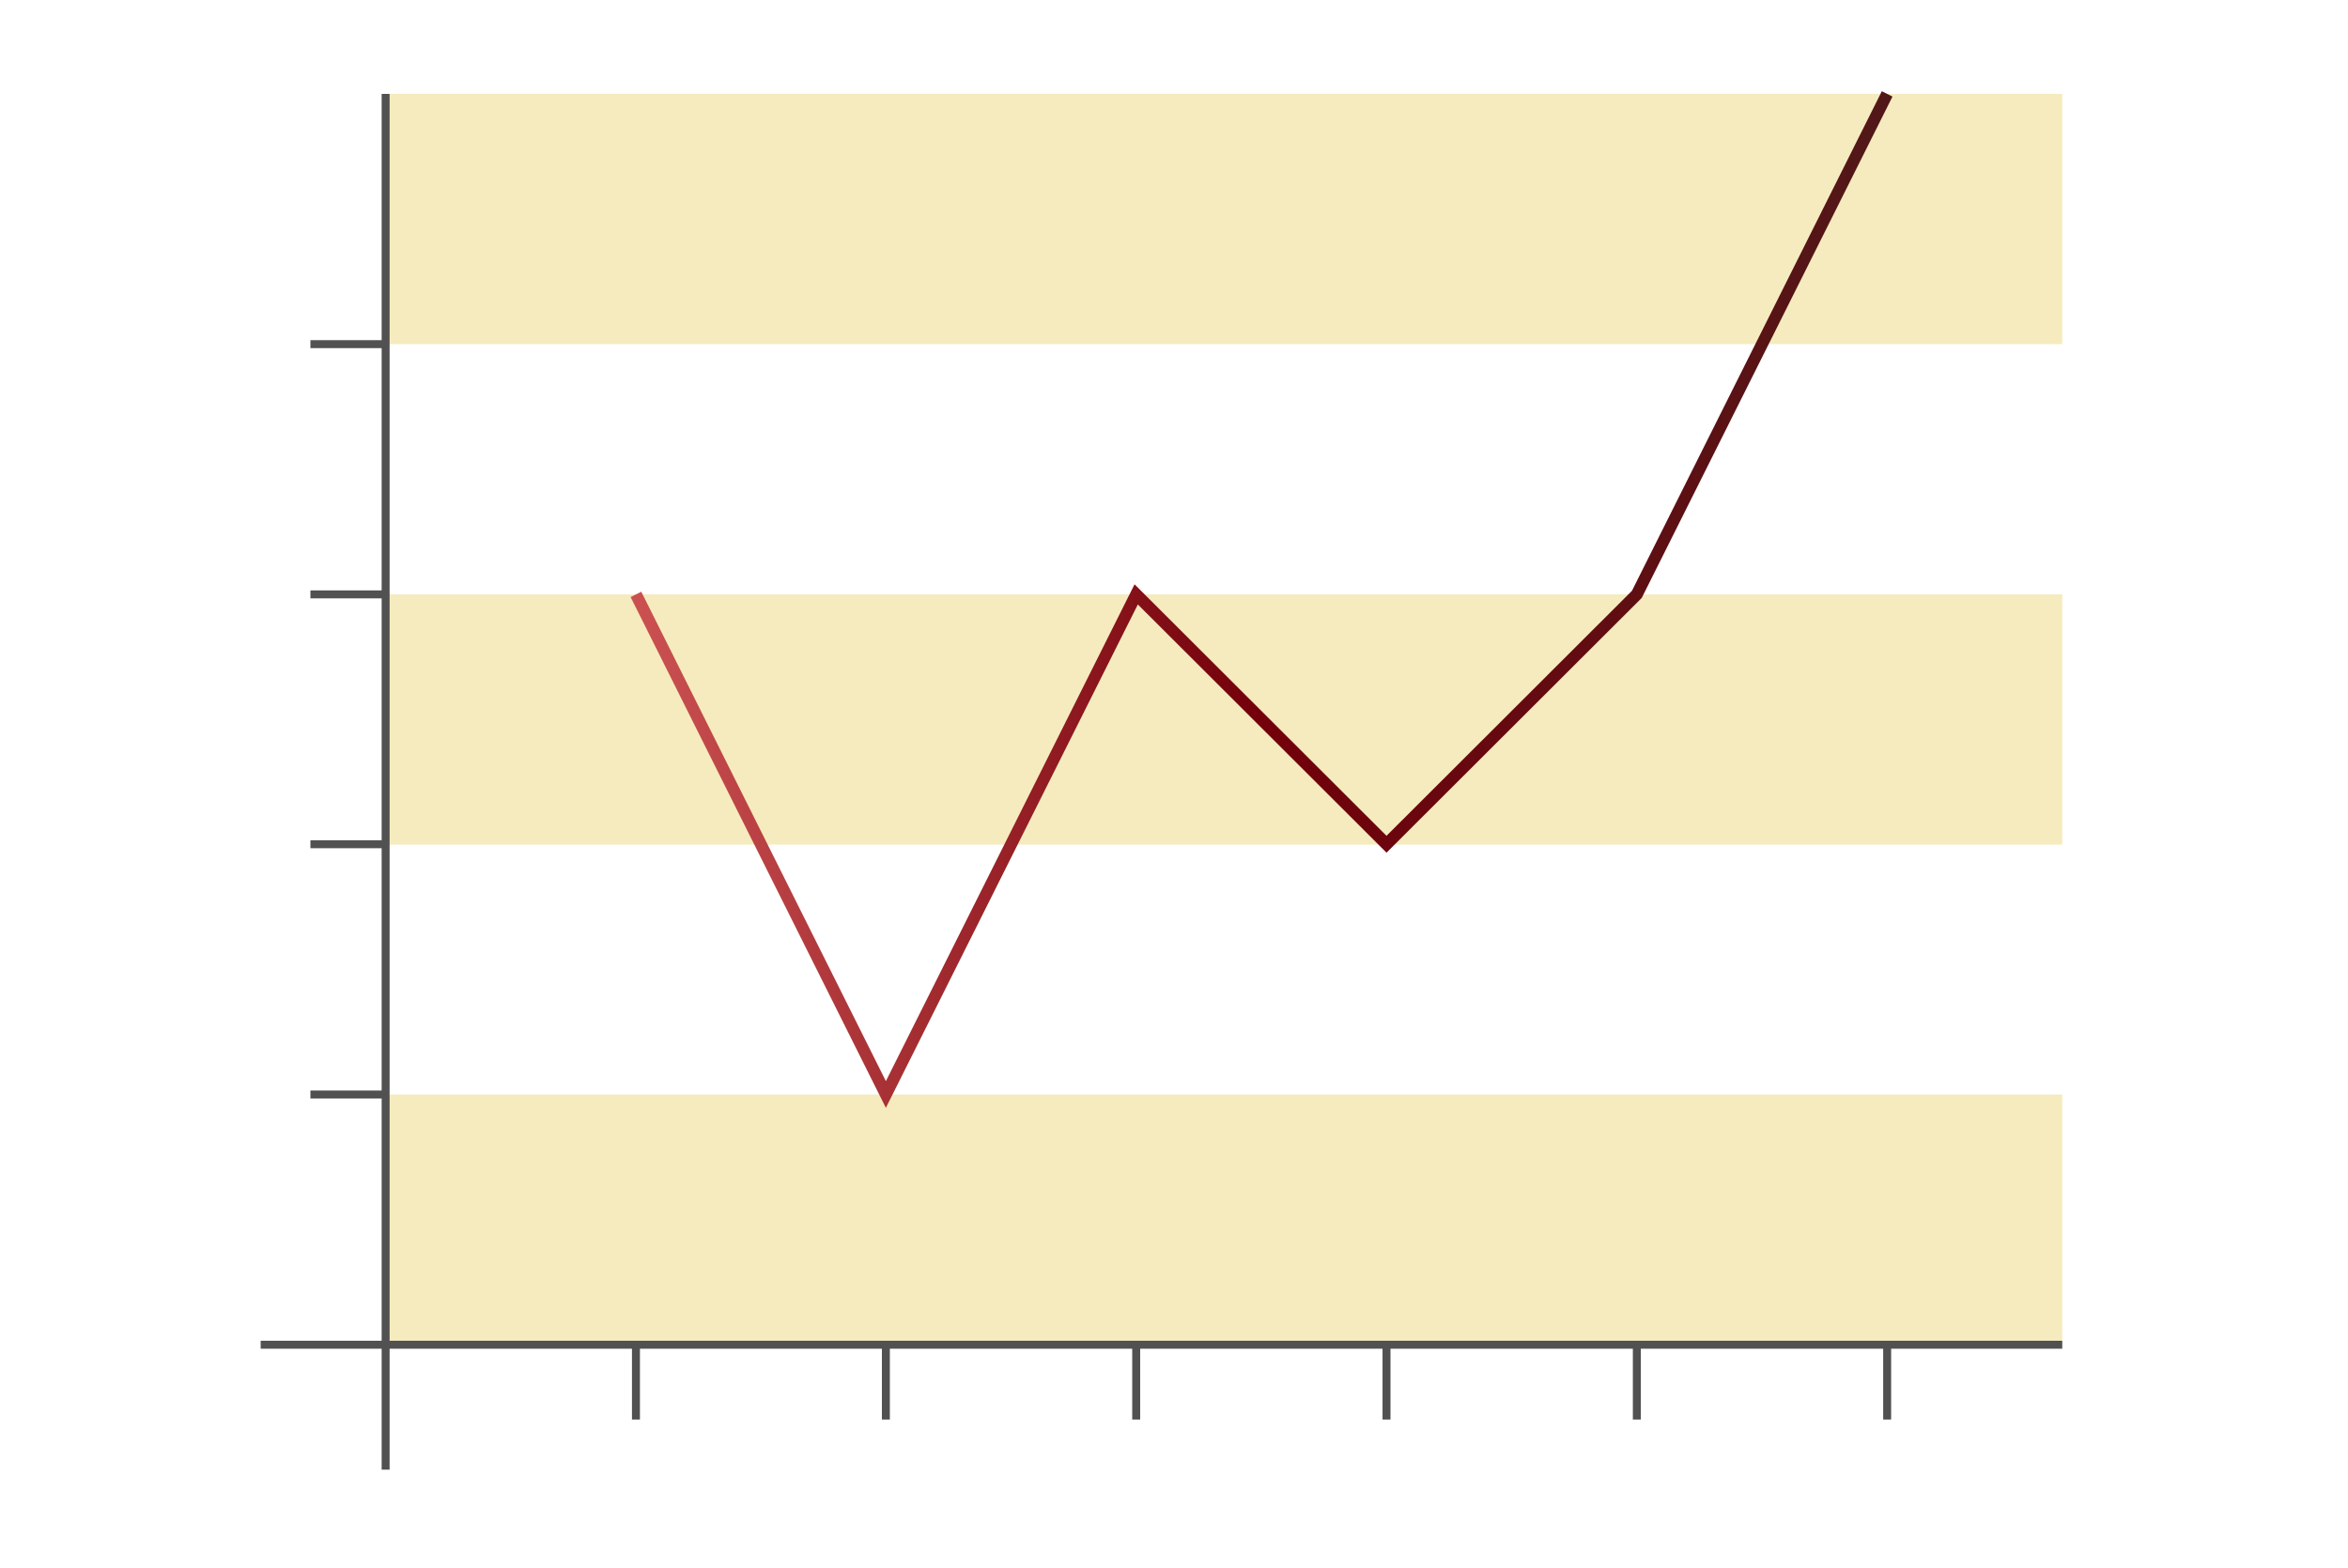
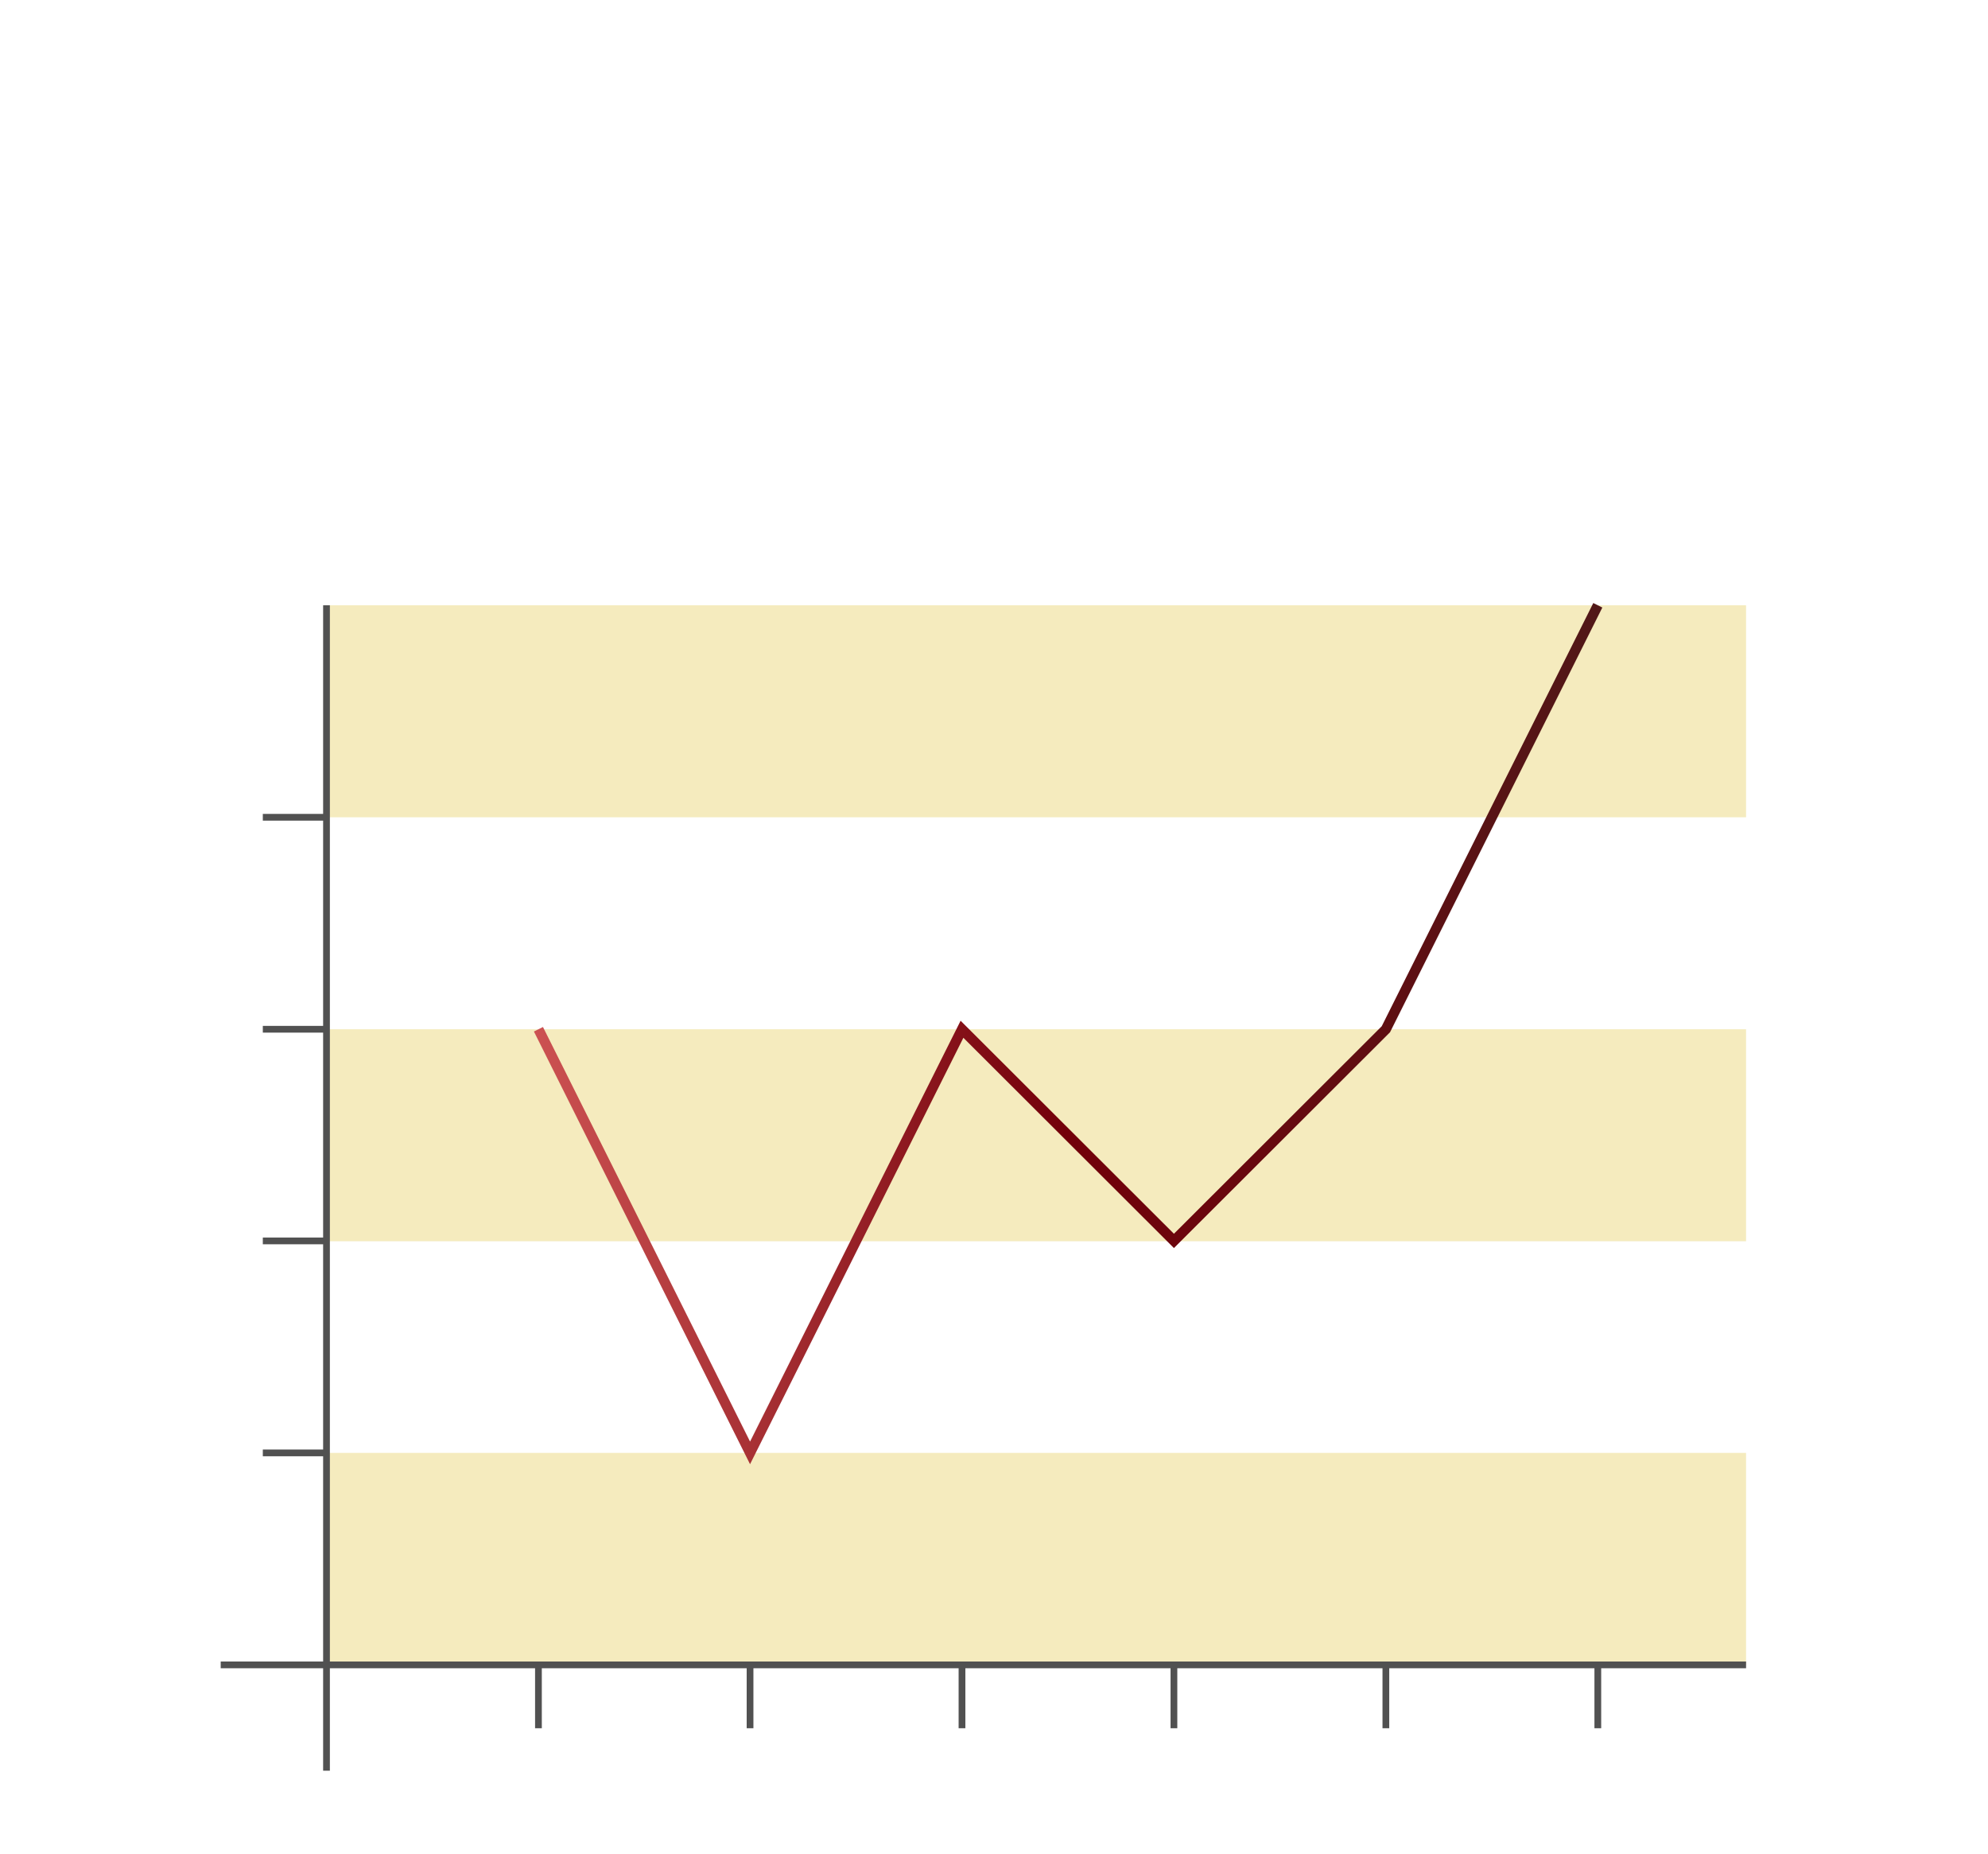
- <svg xmlns="http://www.w3.org/2000/svg" version="1.1" id="Layer_1" x="0px" y="0px" viewBox="0 0 590 394" style="enable-background:new 0 0 590 394;" xml:space="preserve">
+ <svg xmlns="http://www.w3.org/2000/svg" version="1.1" id="Layer_1" x="0px" y="0px" viewBox="0 0 590 550" style="enable-background:new 0 0 590 550;" xml:space="preserve">
  <style type="text/css">
	.st0{opacity:0.4;fill:#E5CE5C;enable-background:new    ;}
	.st1{fill:#210A0A;stroke:#515151;stroke-width:2;stroke-miterlimit:10;}
	.st2{fill:none;stroke:url(#SVGID_1_);stroke-width:3;stroke-miterlimit:10;}
</style>
  <g id="Group_7" transform="translate(-70.9 -89.2)">
    <g id="Group_5">
-       <path id="Path_4" class="st0" d="M167.8,364.3h421.3v62.9H167.8V364.3z" />
-       <path id="Path_5" class="st0" d="M167.8,238.6h421.3v62.9H167.8V238.6z" />
-       <path id="Path_6" class="st0" d="M167.8,112.8h421.3v62.9H167.8V112.8z" />
+       <path id="Path_4" class="st0" d="M167.8,520.3h421.3v62.9H167.8V520.3z" />
+       <path id="Path_5" class="st0" d="M167.8,394.6h421.3v62.9H167.8V394.6z" />
+       <path id="Path_6" class="st0" d="M167.8,268.8h421.3v62.9H167.8V268.8z" />
    </g>
    <g id="Group_6">
-       <path id="Path_7" class="st1" d="M167.8,458.6V112.8" />
-       <path id="Path_8" class="st1" d="M589.1,427.2H136.4" />
-       <path id="Path_9" class="st1" d="M230.7,427.2V446" />
-       <path id="Path_10" class="st1" d="M293.5,427.2V446" />
-       <path id="Path_11" class="st1" d="M356.4,427.2V446" />
-       <path id="Path_12" class="st1" d="M419.3,427.2V446" />
-       <path id="Path_13" class="st1" d="M482.2,427.2V446" />
-       <path id="Path_14" class="st1" d="M545.1,427.2V446" />
-       <path id="Path_15" class="st1" d="M148.9,364.3h18.9" />
-       <path id="Path_16" class="st1" d="M148.9,301.4h18.9" />
-       <path id="Path_17" class="st1" d="M148.9,238.6h18.9" />
-       <path id="Path_18" class="st1" d="M148.9,175.7h18.9" />
+       <path id="Path_7" class="st1" d="M167.8,614.6V268.8" />
+       <path id="Path_8" class="st1" d="M589.1,583.2H136.4" />
+       <path id="Path_9" class="st1" d="M230.7,583.2V602" />
+       <path id="Path_10" class="st1" d="M293.5,583.2V602" />
+       <path id="Path_11" class="st1" d="M356.4,583.2V602" />
+       <path id="Path_12" class="st1" d="M419.3,583.2V602" />
+       <path id="Path_13" class="st1" d="M482.2,583.2V602" />
+       <path id="Path_14" class="st1" d="M545.1,583.2V602" />
+       <path id="Path_15" class="st1" d="M148.9,520.3h18.9" />
+       <path id="Path_16" class="st1" d="M148.9,457.4h18.9" />
+       <path id="Path_17" class="st1" d="M148.9,394.6h18.9" />
+       <path id="Path_18" class="st1" d="M148.9,331.7h18.9" />
    </g>
  </g>
-   <linearGradient id="SVGID_1_" gradientUnits="userSpaceOnUse" x1="476.221" y1="149.95" x2="158.441" y2="151.789">
+   <linearGradient id="SVGID_1_" gradientUnits="userSpaceOnUse" x1="476.269" y1="402.052" x2="158.468" y2="400.213" gradientTransform="matrix(1 0 0 -1 0 708)">
    <stop offset="0" style="stop-color:#511818" />
    <stop offset="0.503" style="stop-color:#73000A" />
    <stop offset="1" style="stop-color:#CC5252" />
  </linearGradient>
-   <polyline class="st2" points="159.8,149.4 222.6,275.1 285.5,149.4 348.4,212.2 411.3,149.4 474.2,23.6 " />
+   <polyline class="st2" points="159.8,305.4 222.6,431.1 285.5,305.4 348.4,368.2 411.3,305.4 474.2,179.6 " />
</svg>
